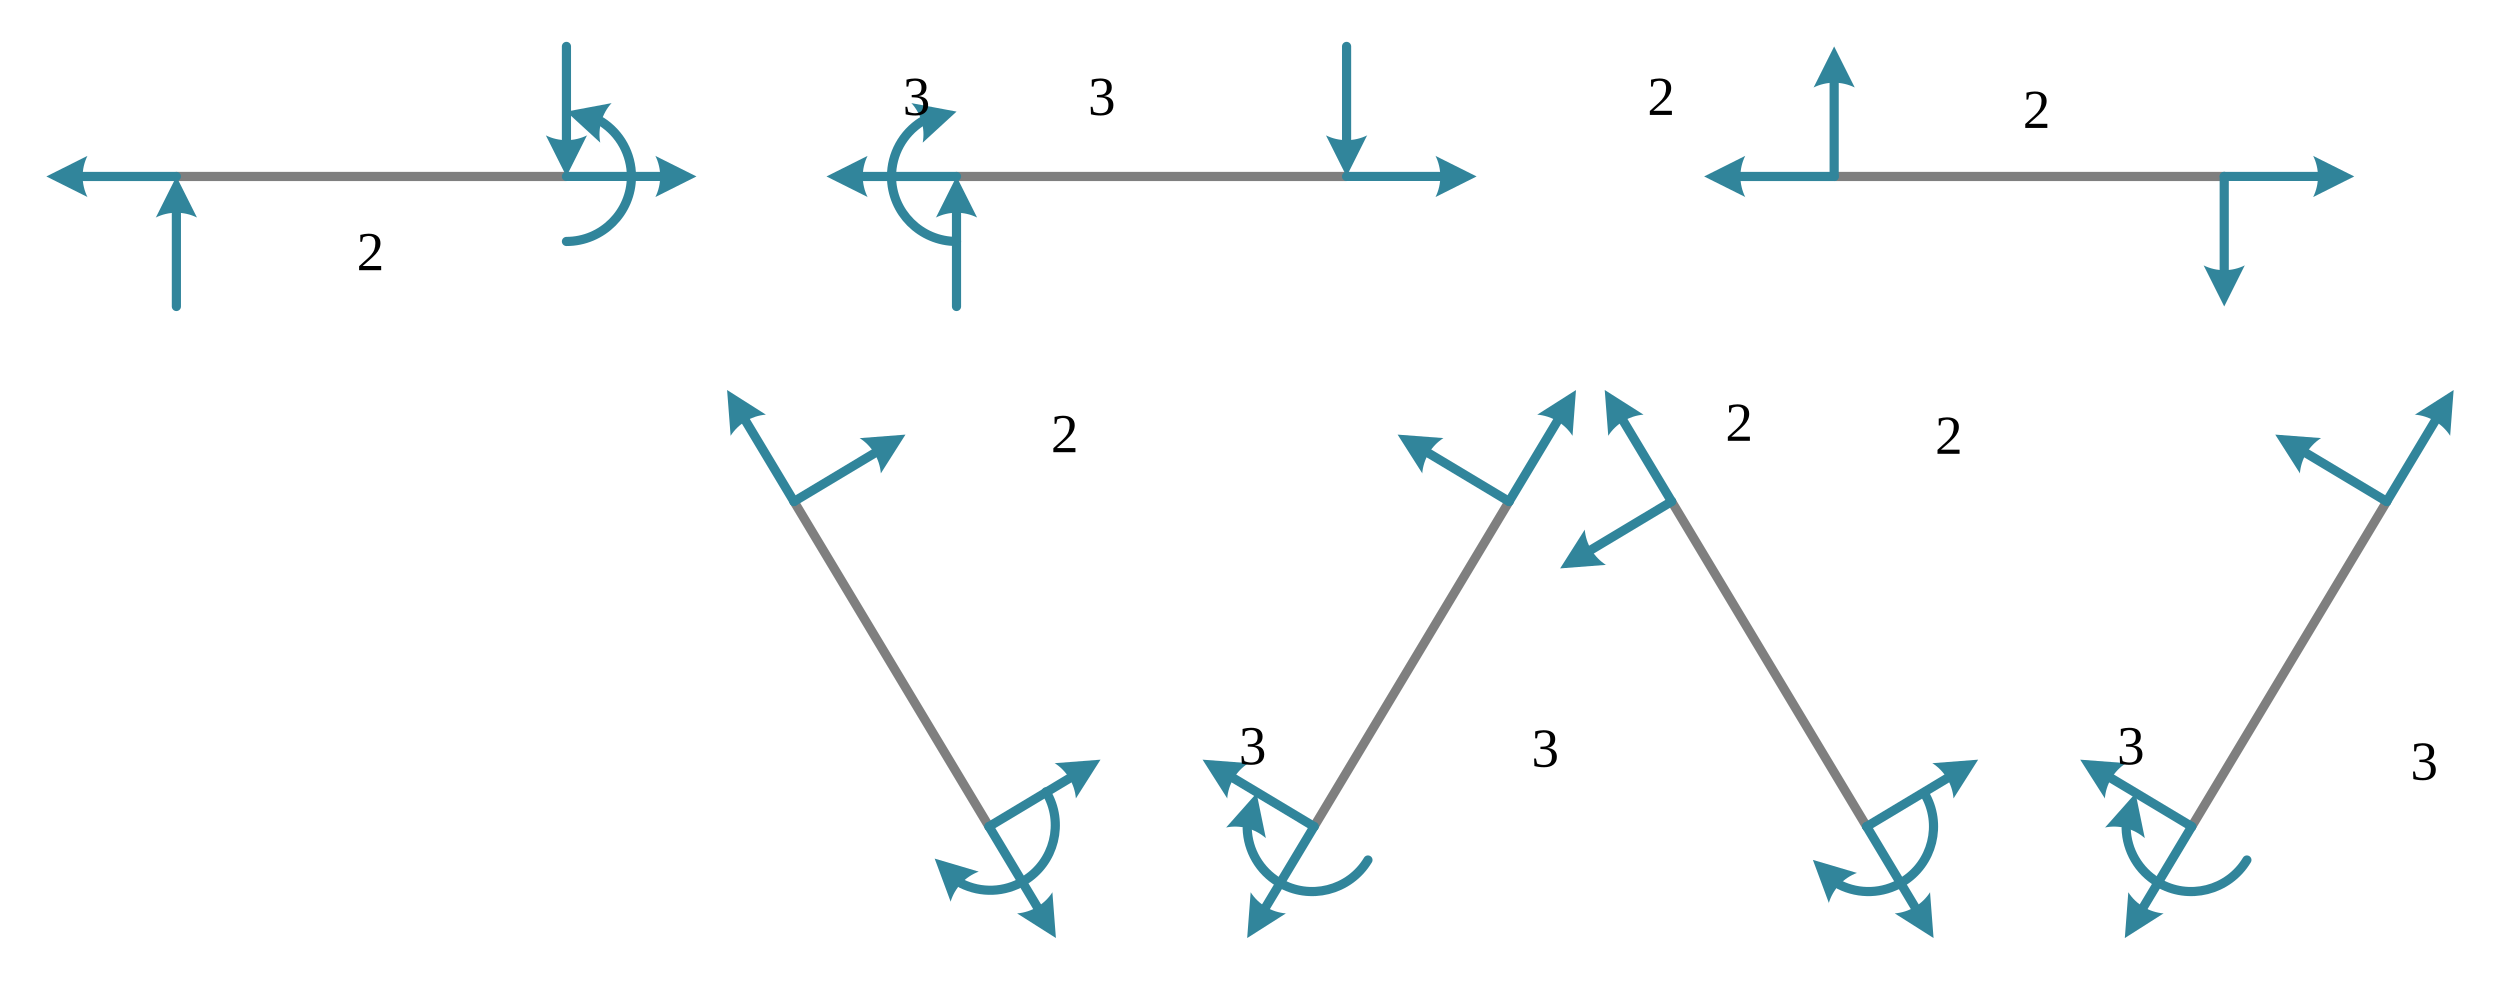
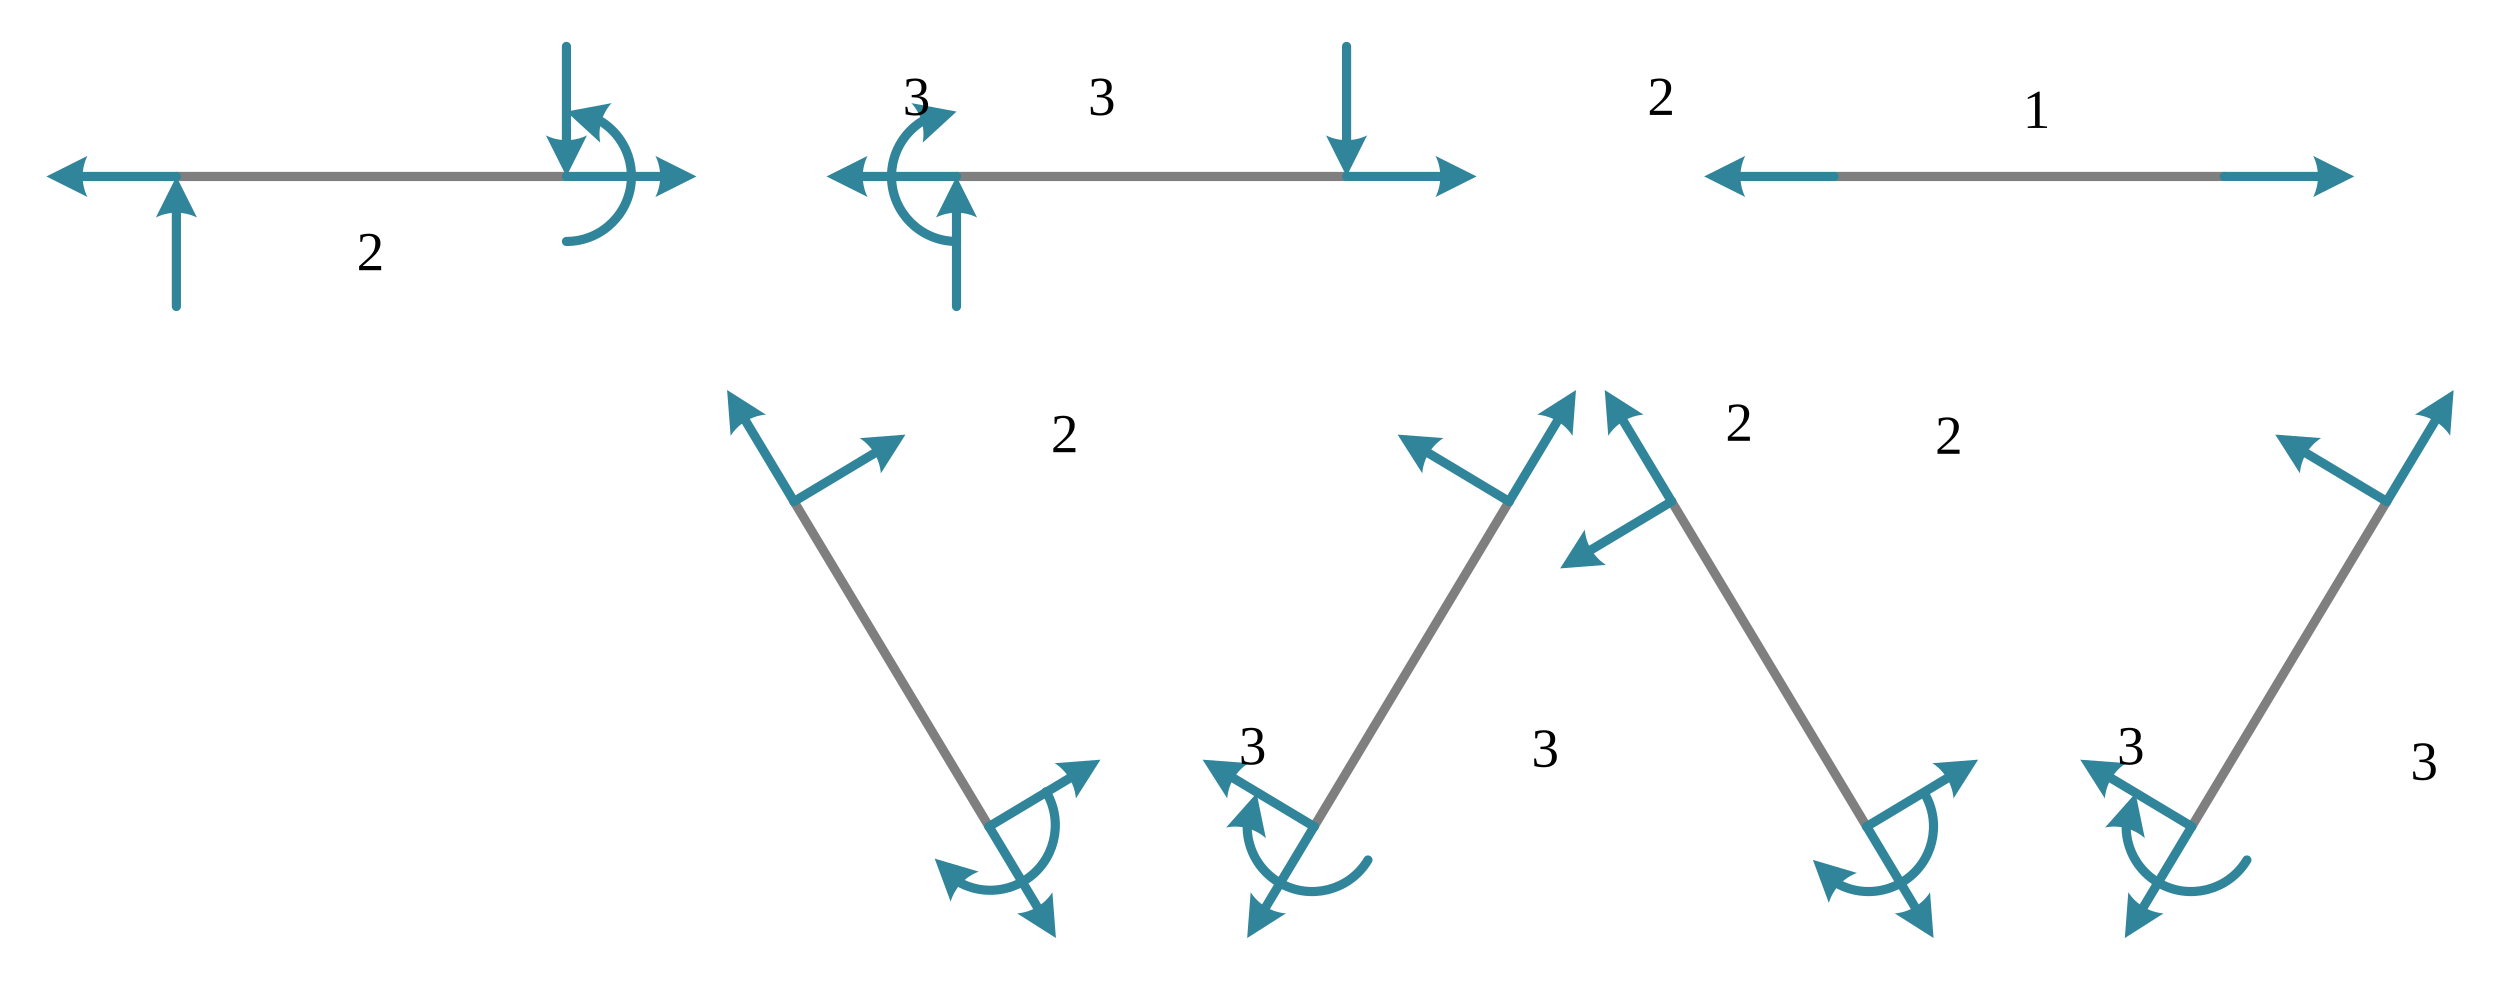
<svg xmlns="http://www.w3.org/2000/svg" xmlns:ns1="http://schemas.microsoft.com/visio/2003/SVGExtensions/" xmlns:xlink="http://www.w3.org/1999/xlink" width="7.57in" height="2.981in" viewBox="0 0 545.034 214.6" xml:space="preserve" color-interpolation-filters="sRGB" class="st7">
  <ns1:documentProperties ns1:langID="1043" ns1:metric="true" ns1:viewMarkup="false" />
  <style type="text/css">
	
		.st1 {stroke:#000000;stroke-linecap:round;stroke-linejoin:round;stroke-opacity:0.5;stroke-width:2}
		.st2 {marker-start:url(#mrkr5-27);stroke:#31859b;stroke-linecap:round;stroke-linejoin:round;stroke-width:2}
		.st3 {fill:#31859b;fill-opacity:1;stroke:#31859b;stroke-opacity:1;stroke-width:0.442}
		.st4 {marker-end:url(#mrkr5-48);stroke:#31859b;stroke-linecap:round;stroke-linejoin:round;stroke-width:2}
		.st5 {fill:none;stroke:none;stroke-linecap:round;stroke-linejoin:round;stroke-width:0.75}
		.st6 {fill:#000000;font-family:Times New Roman;font-size:1em}
		.st7 {fill:none;fill-rule:evenodd;font-size:12px;overflow:visible;stroke-linecap:square;stroke-miterlimit:3}
	
	</style>
  <defs id="Markers">
    <g id="lend5">
      <path d="M 2 1 L 0 0 L 1.981 -0.993 C 1.672 -0.365 1.673 0.373 1.985 1 " style="stroke:none" />
    </g>
    <marker id="mrkr5-27" class="st3" ns1:arrowType="5" ns1:arrowSize="2" ns1:setback="3.775" refX="3.775" orient="auto" markerUnits="strokeWidth" overflow="visible">
      <use xlink:href="#lend5" transform="scale(2.26) " />
    </marker>
    <marker id="mrkr5-48" class="st3" ns1:arrowType="5" ns1:arrowSize="2" ns1:setback="3.775" refX="-3.775" orient="auto" markerUnits="strokeWidth" overflow="visible">
      <use xlink:href="#lend5" transform="scale(-2.26,-2.26) " />
    </marker>
  </defs>
  <g ns1:mID="0" ns1:index="1" ns1:groupContext="foregroundPage">
    <ns1:pageProperties ns1:drawingScale="0.0393701" ns1:pageScale="0.0393701" ns1:drawingUnits="24" ns1:shadowOffsetX="8.50394" ns1:shadowOffsetY="-8.50394" />
-     <g id="shape550-1" ns1:mID="550" ns1:groupContext="shape" transform="translate(38.4535,-176.146)">
+     <g id="shape1579-1" ns1:mID="1579" ns1:groupContext="shape" transform="translate(38.4535,-176.146)">
      <path d="M0 214.6 L85.04 214.6" class="st1" />
    </g>
-     <g id="shape551-4" ns1:mID="551" ns1:groupContext="shape" transform="translate(399.871,-176.146)">
+     <g id="shape1580-4" ns1:mID="1580" ns1:groupContext="shape" transform="translate(399.871,-176.146)">
      <path d="M0 214.6 L85.04 214.6" class="st1" />
    </g>
-     <g id="shape552-7" ns1:mID="552" ns1:groupContext="shape" transform="translate(548.455,-1.09099) rotate(59.0362)">
-       <path d="M0 214.6 L82.64 214.6" class="st1" />
-     </g>
-     <g id="shape553-10" ns1:mID="553" ns1:groupContext="shape" transform="translate(513.022,219.73) rotate(120.964)">
-       <path d="M0 214.6 L82.64 214.6" class="st1" />
-     </g>
-     <g id="shape554-13" ns1:mID="554" ns1:groupContext="shape" transform="translate(704.361,219.73) rotate(120.964)">
-       <path d="M0 214.6 L82.64 214.6" class="st1" />
-     </g>
-     <g id="shape555-16" ns1:mID="555" ns1:groupContext="shape" transform="translate(357.117,-1.09099) rotate(59.0362)">
-       <path d="M0 214.6 L82.64 214.6" class="st1" />
-     </g>
-     <g id="shape556-19" ns1:mID="556" ns1:groupContext="shape" transform="translate(208.532,-176.146)">
+     <g id="shape1581-7" ns1:mID="1581" ns1:groupContext="shape" transform="translate(548.455,-1.09099) rotate(59.0362)">
+       <path d="M0 214.6 L82.64 214.6" class="st1" />
+     </g>
+     <g id="shape1582-10" ns1:mID="1582" ns1:groupContext="shape" transform="translate(513.022,219.73) rotate(120.964)">
+       <path d="M0 214.6 L82.64 214.6" class="st1" />
+     </g>
+     <g id="shape1583-13" ns1:mID="1583" ns1:groupContext="shape" transform="translate(704.361,219.73) rotate(120.964)">
+       <path d="M0 214.6 L82.64 214.6" class="st1" />
+     </g>
+     <g id="shape1584-16" ns1:mID="1584" ns1:groupContext="shape" transform="translate(357.117,-1.09099) rotate(59.0362)">
+       <path d="M0 214.6 L82.64 214.6" class="st1" />
+     </g>
+     <g id="shape1585-19" ns1:mID="1585" ns1:groupContext="shape" transform="translate(208.532,-176.146)">
      <path d="M0 214.6 L85.04 214.6" class="st1" />
    </g>
-     <g id="shape557-22" ns1:mID="557" ns1:groupContext="shape" transform="translate(10.107,-176.146)">
-       <path d="M7.55 214.6 L7.91 214.6 L28.35 214.6" class="st2" />
-     </g>
-     <g id="shape558-28" ns1:mID="558" ns1:groupContext="shape" transform="translate(253.053,38.4535) rotate(90)">
-       <path d="M7.55 214.6 L7.91 214.6 L28.35 214.6" class="st2" />
-     </g>
-     <g id="shape559-33" ns1:mID="559" ns1:groupContext="shape" transform="translate(-91.1068,38.4535) rotate(-90)">
-       <path d="M7.55 214.6 L7.91 214.6 L28.35 214.6" class="st2" />
-     </g>
-     <g id="shape560-38" ns1:mID="560" ns1:groupContext="shape" transform="translate(151.839,253.053) rotate(180)">
-       <path d="M7.55 214.6 L7.91 214.6 L28.35 214.6" class="st2" />
-     </g>
-     <g id="shape561-43" ns1:mID="561" ns1:groupContext="shape" transform="translate(338.093,52.6267) rotate(90) scale(-1,1)">
-       <path d="M-0 214.6 A14.173 14.173 0 0 1 14.17 200.43 A14.173 14.173 0 0 1 26.14 207 L26.24 207.35" class="st4" />
-     </g>
-     <g id="shape562-49" ns1:mID="562" ns1:groupContext="shape" transform="translate(423.132,38.4535) rotate(90)">
-       <path d="M7.55 214.6 L7.91 214.6 L28.35 214.6" class="st2" />
-     </g>
-     <g id="shape563-54" ns1:mID="563" ns1:groupContext="shape" transform="translate(180.186,-176.146)">
-       <path d="M7.55 214.6 L7.91 214.6 L28.35 214.6" class="st2" />
-     </g>
-     <g id="shape564-59" ns1:mID="564" ns1:groupContext="shape" transform="translate(-6.06747,52.6267) rotate(-90)">
-       <path d="M-0 214.6 A14.173 14.173 0 0 1 14.17 200.43 A14.173 14.173 0 0 1 26.14 207 L26.24 207.35" class="st4" />
-     </g>
-     <g id="shape565-64" ns1:mID="565" ns1:groupContext="shape" transform="translate(342.533,-25.398) rotate(59.0362)">
-       <path d="M7.55 214.6 L7.91 214.6 L28.35 214.6" class="st2" />
-     </g>
-     <g id="shape566-69" ns1:mID="566" ns1:groupContext="shape" transform="translate(307.817,278.753) rotate(149.036)">
-       <path d="M7.55 214.6 L7.91 214.6 L28.35 214.6" class="st2" />
-     </g>
-     <g id="shape567-74" ns1:mID="567" ns1:groupContext="shape" transform="translate(321.918,253.053) rotate(180)">
-       <path d="M7.55 214.6 L7.91 214.6 L28.35 214.6" class="st2" />
-     </g>
-     <g id="shape568-79" ns1:mID="568" ns1:groupContext="shape" transform="translate(78.9719,38.4535) rotate(-90)">
-       <path d="M7.55 214.6 L7.91 214.6 L28.35 214.6" class="st2" />
-     </g>
-     <g id="shape569-84" ns1:mID="569" ns1:groupContext="shape" transform="translate(371.524,-176.146)">
-       <path d="M7.55 214.6 L7.91 214.6 L28.35 214.6" class="st2" />
-     </g>
-     <g id="shape570-89" ns1:mID="570" ns1:groupContext="shape" transform="translate(513.257,253.053) rotate(180)">
-       <path d="M7.55 214.6 L7.91 214.6 L28.35 214.6" class="st2" />
-     </g>
-     <g id="shape571-94" ns1:mID="571" ns1:groupContext="shape" transform="translate(718.945,195.424) rotate(120.964)">
-       <path d="M7.55 214.6 L7.91 214.6 L28.35 214.6" class="st2" />
-     </g>
-     <g id="shape572-99" ns1:mID="572" ns1:groupContext="shape" transform="translate(606.447,-89.2822) rotate(30.9638)">
-       <path d="M7.55 214.6 L7.91 214.6 L28.35 214.6" class="st2" />
-     </g>
-     <g id="shape573-104" ns1:mID="573" ns1:groupContext="shape" transform="translate(533.871,-25.398) rotate(59.0362)">
-       <path d="M7.55 214.6 L7.91 214.6 L28.35 214.6" class="st2" />
-     </g>
-     <g id="shape574-109" ns1:mID="574" ns1:groupContext="shape" transform="translate(229.72,-60.1138) rotate(-30.9638)">
-       <path d="M7.55 214.6 L7.91 214.6 L28.35 214.6" class="st2" />
-     </g>
-     <g id="shape575-114" ns1:mID="575" ns1:groupContext="shape" transform="translate(527.606,195.424) rotate(120.964)">
-       <path d="M7.55 214.6 L7.91 214.6 L28.35 214.6" class="st2" />
-     </g>
-     <g id="shape576-119" ns1:mID="576" ns1:groupContext="shape" transform="translate(415.109,-89.2821) rotate(30.9638)">
-       <path d="M7.55 214.6 L7.91 214.6 L28.35 214.6" class="st2" />
-     </g>
-     <g id="shape577-124" ns1:mID="577" ns1:groupContext="shape" transform="translate(279.222,94.0819) rotate(-59.0362)">
-       <path d="M7.55 214.6 L7.91 214.6 L28.35 214.6" class="st2" />
-     </g>
-     <g id="shape578-129" ns1:mID="578" ns1:groupContext="shape" transform="translate(563.927,-18.416) rotate(30.9638)">
-       <path d="M7.55 214.6 L7.91 214.6 L28.35 214.6" class="st2" />
-     </g>
-     <g id="shape579-134" ns1:mID="579" ns1:groupContext="shape" transform="translate(237.524,314.903) rotate(-120.964)">
-       <path d="M7.55 214.6 L7.91 214.6 L28.35 214.6" class="st2" />
-     </g>
-     <g id="shape580-139" ns1:mID="580" ns1:groupContext="shape" transform="translate(541.675,349.619) rotate(149.036)">
-       <path d="M7.55 214.6 L7.91 214.6 L28.35 214.6" class="st2" />
-     </g>
-     <g id="shape581-144" ns1:mID="581" ns1:groupContext="shape" transform="translate(379.442,371.495) rotate(-149.036)">
-       <path d="M-0 214.6 A14.173 14.173 0 0 1 14.17 200.43 A14.173 14.173 0 0 1 26.14 207 L26.24 207.35" class="st4" />
-     </g>
-     <g id="shape582-149" ns1:mID="582" ns1:groupContext="shape" transform="translate(529.929,356.911) rotate(149.036)">
-       <path d="M-0 214.6 A14.173 14.173 0 0 1 14.17 200.43 A14.173 14.173 0 0 1 26.14 207 L26.24 207.35" class="st4" />
-     </g>
-     <g id="shape583-154" ns1:mID="583" ns1:groupContext="shape" transform="translate(46.1854,314.903) rotate(-120.964)">
-       <path d="M7.55 214.6 L7.91 214.6 L28.35 214.6" class="st2" />
-     </g>
-     <g id="shape584-159" ns1:mID="584" ns1:groupContext="shape" transform="translate(350.336,349.619) rotate(149.036)">
-       <path d="M7.55 214.6 L7.91 214.6 L28.35 214.6" class="st2" />
-     </g>
-     <g id="shape585-164" ns1:mID="585" ns1:groupContext="shape" transform="translate(338.466,356.628) rotate(149.036)">
-       <path d="M-0 214.6 A14.173 14.173 0 0 1 14.17 200.43 A14.173 14.173 0 0 1 26.14 207 L26.24 207.35" class="st4" />
-     </g>
-     <g id="shape586-169" ns1:mID="586" ns1:groupContext="shape" transform="translate(87.8832,94.0819) rotate(-59.0362)">
-       <path d="M7.55 214.6 L7.91 214.6 L28.35 214.6" class="st2" />
-     </g>
-     <g id="shape587-174" ns1:mID="587" ns1:groupContext="shape" transform="translate(372.589,-18.416) rotate(30.9638)">
-       <path d="M7.55 214.6 L7.91 214.6 L28.35 214.6" class="st2" />
-     </g>
-     <g id="shape588-179" ns1:mID="588" ns1:groupContext="shape" transform="translate(187.82,371.496) rotate(-149.036)">
-       <path d="M-0 214.6 A14.173 14.173 0 0 1 14.17 200.43 A14.173 14.173 0 0 1 26.14 207 L26.24 207.35" class="st4" />
-     </g>
-     <g id="shape589-184" ns1:mID="589" ns1:groupContext="shape" transform="translate(15.7763,-148.154)">
-       <ns1:textBlock ns1:margins="rect(4,4,4,4)" ns1:tabSpace="42.5197" />
-       <ns1:textRect cx="10.984" cy="203.438" width="21.97" height="22.323" />
-       <rect x="0" y="192.277" width="21.968" height="22.323" class="st5" />
-       <text x="7.98" y="207.04" class="st6" ns1:langID="1043">
-         <ns1:paragraph ns1:horizAlign="1" />
-         <ns1:tabList />2</text>
-     </g>
-     <g id="shape590-187" ns1:mID="590" ns1:groupContext="shape" transform="translate(134.831,-181.993)">
-       <ns1:textBlock ns1:margins="rect(4,4,4,4)" ns1:tabSpace="42.5197" />
-       <ns1:textRect cx="10.984" cy="203.438" width="21.97" height="22.323" />
-       <rect x="0" y="192.277" width="21.968" height="22.323" class="st5" />
-       <text x="7.98" y="207.04" class="st6" ns1:langID="1043">
-         <ns1:paragraph ns1:horizAlign="1" />
-         <ns1:tabList />3</text>
-     </g>
-     <g id="shape591-190" ns1:mID="591" ns1:groupContext="shape" transform="translate(175.225,-181.993)">
-       <ns1:textBlock ns1:margins="rect(4,4,4,4)" ns1:tabSpace="42.5197" />
-       <ns1:textRect cx="10.984" cy="203.438" width="21.97" height="22.323" />
-       <rect x="0" y="192.277" width="21.968" height="22.323" class="st5" />
-       <text x="7.98" y="207.04" class="st6" ns1:langID="1043">
-         <ns1:paragraph ns1:horizAlign="1" />
-         <ns1:tabList />3</text>
-     </g>
-     <g id="shape592-193" ns1:mID="592" ns1:groupContext="shape" transform="translate(297.172,-181.993)">
-       <ns1:textBlock ns1:margins="rect(4,4,4,4)" ns1:tabSpace="42.5197" />
-       <ns1:textRect cx="10.984" cy="203.438" width="21.97" height="22.323" />
-       <rect x="0" y="192.277" width="21.968" height="22.323" class="st5" />
-       <text x="7.98" y="207.04" class="st6" ns1:langID="1043">
-         <ns1:paragraph ns1:horizAlign="1" />
-         <ns1:tabList />2</text>
-     </g>
-     <g id="shape593-196" ns1:mID="593" ns1:groupContext="shape" transform="translate(379.022,-179.158)">
-       <ns1:textBlock ns1:margins="rect(4,4,4,4)" ns1:tabSpace="42.5197" />
-       <ns1:textRect cx="10.984" cy="203.438" width="21.97" height="22.323" />
-       <rect x="0" y="192.277" width="21.968" height="22.323" class="st5" />
-       <text x="7.98" y="207.04" class="st6" ns1:langID="1043">
-         <ns1:paragraph ns1:horizAlign="1" />
-         <ns1:tabList />2</text>
-     </g>
-     <g id="shape594-199" ns1:mID="594" ns1:groupContext="shape" transform="translate(489.573,-179.158)">
-       <ns1:textBlock ns1:margins="rect(4,4,4,4)" ns1:tabSpace="42.5197" />
-       <ns1:textRect cx="10.984" cy="203.438" width="21.97" height="22.323" />
-       <rect x="0" y="192.277" width="21.968" height="22.323" class="st5" />
-       <text x="7.98" y="207.04" class="st6" ns1:langID="1043">
-         <ns1:paragraph ns1:horizAlign="1" />
-         <ns1:tabList />2</text>
-     </g>
-     <g id="shape595-202" ns1:mID="595" ns1:groupContext="shape" transform="translate(167.132,-108.469)">
-       <ns1:textBlock ns1:margins="rect(4,4,4,4)" ns1:tabSpace="42.5197" />
-       <ns1:textRect cx="10.984" cy="203.438" width="21.97" height="22.323" />
-       <rect x="0" y="192.277" width="21.968" height="22.323" class="st5" />
-       <text x="7.98" y="207.04" class="st6" ns1:langID="1043">
-         <ns1:paragraph ns1:horizAlign="1" />
-         <ns1:tabList />2</text>
-     </g>
-     <g id="shape596-205" ns1:mID="596" ns1:groupContext="shape" transform="translate(314.179,-110.949)">
-       <ns1:textBlock ns1:margins="rect(4,4,4,4)" ns1:tabSpace="42.5197" />
-       <ns1:textRect cx="10.984" cy="203.438" width="21.97" height="22.323" />
-       <rect x="0" y="192.277" width="21.968" height="22.323" class="st5" />
-       <text x="7.98" y="207.04" class="st6" ns1:langID="1043">
-         <ns1:paragraph ns1:horizAlign="1" />
-         <ns1:tabList />2</text>
-     </g>
-     <g id="shape597-208" ns1:mID="597" ns1:groupContext="shape" transform="translate(359.888,-108.115)">
-       <ns1:textBlock ns1:margins="rect(4,4,4,4)" ns1:tabSpace="42.5197" />
-       <ns1:textRect cx="10.984" cy="203.438" width="21.97" height="22.323" />
-       <rect x="0" y="192.277" width="21.968" height="22.323" class="st5" />
-       <text x="7.98" y="207.04" class="st6" ns1:langID="1043">
-         <ns1:paragraph ns1:horizAlign="1" />
-         <ns1:tabList />2</text>
-     </g>
-     <g id="shape598-211" ns1:mID="598" ns1:groupContext="shape" transform="translate(506.581,-108.115)">
-       <ns1:textBlock ns1:margins="rect(4,4,4,4)" ns1:tabSpace="42.5197" />
-       <ns1:textRect cx="10.984" cy="203.438" width="21.97" height="22.323" />
-       <rect x="0" y="192.277" width="21.968" height="22.323" class="st5" />
-       <text x="7.98" y="207.04" class="st6" ns1:langID="1043">
-         <ns1:paragraph ns1:horizAlign="1" />
-         <ns1:tabList />2</text>
-     </g>
-     <g id="shape599-214" ns1:mID="599" ns1:groupContext="shape" transform="translate(463.526,-37.0714)">
-       <ns1:textBlock ns1:margins="rect(4,4,4,4)" ns1:tabSpace="42.5197" />
-       <ns1:textRect cx="10.984" cy="203.438" width="21.97" height="22.323" />
-       <rect x="0" y="192.277" width="21.968" height="22.323" class="st5" />
-       <text x="7.98" y="207.04" class="st6" ns1:langID="1043">
-         <ns1:paragraph ns1:horizAlign="1" />
-         <ns1:tabList />3</text>
-     </g>
-     <g id="shape600-217" ns1:mID="600" ns1:groupContext="shape" transform="translate(399.57,-40.4375)">
-       <ns1:textBlock ns1:margins="rect(4,4,4,4)" ns1:tabSpace="42.5197" />
-       <ns1:textRect cx="10.984" cy="203.438" width="21.97" height="22.323" />
-       <rect x="0" y="192.277" width="21.968" height="22.323" class="st5" />
-       <text x="7.98" y="207.04" class="st6" ns1:langID="1043">
-         <ns1:paragraph ns1:horizAlign="1" />
-         <ns1:tabList />3</text>
-     </g>
-     <g id="shape601-220" ns1:mID="601" ns1:groupContext="shape" transform="translate(271.904,-39.906)">
-       <ns1:textBlock ns1:margins="rect(4,4,4,4)" ns1:tabSpace="42.5197" />
-       <ns1:textRect cx="10.984" cy="203.438" width="21.97" height="22.323" />
-       <rect x="0" y="192.277" width="21.968" height="22.323" class="st5" />
-       <text x="7.98" y="207.04" class="st6" ns1:langID="1043">
-         <ns1:paragraph ns1:horizAlign="1" />
-         <ns1:tabList />3</text>
-     </g>
-     <g id="shape602-223" ns1:mID="602" ns1:groupContext="shape" transform="translate(208.107,-40.4375)">
-       <ns1:textBlock ns1:margins="rect(4,4,4,4)" ns1:tabSpace="42.5197" />
-       <ns1:textRect cx="10.984" cy="203.438" width="21.97" height="22.323" />
-       <rect x="0" y="192.277" width="21.968" height="22.323" class="st5" />
-       <text x="7.98" y="207.04" class="st6" ns1:langID="1043">
-         <ns1:paragraph ns1:horizAlign="1" />
-         <ns1:tabList />3</text>
-     </g>
-     <g id="shape1491-226" ns1:mID="1491" ns1:groupContext="shape" transform="translate(614.471,10.1071) rotate(90)">
-       <path d="M7.55 214.6 L7.91 214.6 L28.35 214.6" class="st2" />
-     </g>
-     <g id="shape1492-231" ns1:mID="1492" ns1:groupContext="shape" transform="translate(270.31,66.8) rotate(-90)">
-       <path d="M7.55 214.6 L7.91 214.6 L28.35 214.6" class="st2" />
+     <g id="shape1586-22" ns1:mID="1586" ns1:groupContext="shape" transform="translate(10.107,-176.146)">
+       <path d="M7.55 214.6 L7.91 214.6 L28.35 214.6" class="st2" />
+     </g>
+     <g id="shape1587-28" ns1:mID="1587" ns1:groupContext="shape" transform="translate(253.053,38.4535) rotate(90)">
+       <path d="M7.55 214.6 L7.91 214.6 L28.35 214.6" class="st2" />
+     </g>
+     <g id="shape1588-33" ns1:mID="1588" ns1:groupContext="shape" transform="translate(-91.1068,38.4535) rotate(-90)">
+       <path d="M7.55 214.6 L7.91 214.6 L28.35 214.6" class="st2" />
+     </g>
+     <g id="shape1589-38" ns1:mID="1589" ns1:groupContext="shape" transform="translate(151.839,253.053) rotate(180)">
+       <path d="M7.55 214.6 L7.91 214.6 L28.35 214.6" class="st2" />
+     </g>
+     <g id="shape1590-43" ns1:mID="1590" ns1:groupContext="shape" transform="translate(338.093,52.6267) rotate(90) scale(-1,1)">
+       <path d="M-0 214.6 A14.173 14.173 0 0 1 14.17 200.43 A14.173 14.173 0 0 1 26.14 207 L26.24 207.35" class="st4" />
+     </g>
+     <g id="shape1591-49" ns1:mID="1591" ns1:groupContext="shape" transform="translate(423.132,38.4535) rotate(90)">
+       <path d="M7.55 214.6 L7.91 214.6 L28.35 214.6" class="st2" />
+     </g>
+     <g id="shape1592-54" ns1:mID="1592" ns1:groupContext="shape" transform="translate(180.186,-176.146)">
+       <path d="M7.55 214.6 L7.91 214.6 L28.35 214.6" class="st2" />
+     </g>
+     <g id="shape1593-59" ns1:mID="1593" ns1:groupContext="shape" transform="translate(-6.06747,52.6267) rotate(-90)">
+       <path d="M-0 214.6 A14.173 14.173 0 0 1 14.17 200.43 A14.173 14.173 0 0 1 26.14 207 L26.24 207.35" class="st4" />
+     </g>
+     <g id="shape1594-64" ns1:mID="1594" ns1:groupContext="shape" transform="translate(342.533,-25.398) rotate(59.0362)">
+       <path d="M7.55 214.6 L7.91 214.6 L28.35 214.6" class="st2" />
+     </g>
+     <g id="shape1595-69" ns1:mID="1595" ns1:groupContext="shape" transform="translate(307.817,278.753) rotate(149.036)">
+       <path d="M7.55 214.6 L7.91 214.6 L28.35 214.6" class="st2" />
+     </g>
+     <g id="shape1596-74" ns1:mID="1596" ns1:groupContext="shape" transform="translate(321.918,253.053) rotate(180)">
+       <path d="M7.55 214.6 L7.91 214.6 L28.35 214.6" class="st2" />
+     </g>
+     <g id="shape1597-79" ns1:mID="1597" ns1:groupContext="shape" transform="translate(78.9719,38.4535) rotate(-90)">
+       <path d="M7.55 214.6 L7.91 214.6 L28.35 214.6" class="st2" />
+     </g>
+     <g id="shape1598-84" ns1:mID="1598" ns1:groupContext="shape" transform="translate(371.524,-176.146)">
+       <path d="M7.55 214.6 L7.91 214.6 L28.35 214.6" class="st2" />
+     </g>
+     <g id="shape1599-89" ns1:mID="1599" ns1:groupContext="shape" transform="translate(513.257,253.053) rotate(180)">
+       <path d="M7.55 214.6 L7.91 214.6 L28.35 214.6" class="st2" />
+     </g>
+     <g id="shape1600-94" ns1:mID="1600" ns1:groupContext="shape" transform="translate(718.945,195.424) rotate(120.964)">
+       <path d="M7.55 214.6 L7.91 214.6 L28.35 214.6" class="st2" />
+     </g>
+     <g id="shape1601-99" ns1:mID="1601" ns1:groupContext="shape" transform="translate(606.447,-89.2822) rotate(30.9638)">
+       <path d="M7.55 214.6 L7.91 214.6 L28.35 214.6" class="st2" />
+     </g>
+     <g id="shape1602-104" ns1:mID="1602" ns1:groupContext="shape" transform="translate(533.871,-25.398) rotate(59.0362)">
+       <path d="M7.55 214.6 L7.91 214.6 L28.35 214.6" class="st2" />
+     </g>
+     <g id="shape1603-109" ns1:mID="1603" ns1:groupContext="shape" transform="translate(229.72,-60.1138) rotate(-30.9638)">
+       <path d="M7.55 214.6 L7.91 214.6 L28.35 214.6" class="st2" />
+     </g>
+     <g id="shape1604-114" ns1:mID="1604" ns1:groupContext="shape" transform="translate(527.606,195.424) rotate(120.964)">
+       <path d="M7.55 214.6 L7.91 214.6 L28.35 214.6" class="st2" />
+     </g>
+     <g id="shape1605-119" ns1:mID="1605" ns1:groupContext="shape" transform="translate(415.109,-89.2821) rotate(30.9638)">
+       <path d="M7.55 214.6 L7.91 214.6 L28.35 214.6" class="st2" />
+     </g>
+     <g id="shape1606-124" ns1:mID="1606" ns1:groupContext="shape" transform="translate(279.222,94.0819) rotate(-59.0362)">
+       <path d="M7.55 214.6 L7.91 214.6 L28.35 214.6" class="st2" />
+     </g>
+     <g id="shape1607-129" ns1:mID="1607" ns1:groupContext="shape" transform="translate(563.927,-18.416) rotate(30.9638)">
+       <path d="M7.55 214.6 L7.91 214.6 L28.35 214.6" class="st2" />
+     </g>
+     <g id="shape1608-134" ns1:mID="1608" ns1:groupContext="shape" transform="translate(237.524,314.903) rotate(-120.964)">
+       <path d="M7.55 214.6 L7.91 214.6 L28.35 214.6" class="st2" />
+     </g>
+     <g id="shape1609-139" ns1:mID="1609" ns1:groupContext="shape" transform="translate(541.675,349.619) rotate(149.036)">
+       <path d="M7.55 214.6 L7.91 214.6 L28.35 214.6" class="st2" />
+     </g>
+     <g id="shape1610-144" ns1:mID="1610" ns1:groupContext="shape" transform="translate(379.442,371.495) rotate(-149.036)">
+       <path d="M-0 214.6 A14.173 14.173 0 0 1 14.17 200.43 A14.173 14.173 0 0 1 26.14 207 L26.24 207.35" class="st4" />
+     </g>
+     <g id="shape1611-149" ns1:mID="1611" ns1:groupContext="shape" transform="translate(529.929,356.911) rotate(149.036)">
+       <path d="M-0 214.6 A14.173 14.173 0 0 1 14.17 200.43 A14.173 14.173 0 0 1 26.14 207 L26.24 207.35" class="st4" />
+     </g>
+     <g id="shape1612-154" ns1:mID="1612" ns1:groupContext="shape" transform="translate(46.1854,314.903) rotate(-120.964)">
+       <path d="M7.55 214.6 L7.91 214.6 L28.35 214.6" class="st2" />
+     </g>
+     <g id="shape1613-159" ns1:mID="1613" ns1:groupContext="shape" transform="translate(350.336,349.619) rotate(149.036)">
+       <path d="M7.55 214.6 L7.91 214.6 L28.35 214.6" class="st2" />
+     </g>
+     <g id="shape1614-164" ns1:mID="1614" ns1:groupContext="shape" transform="translate(338.466,356.628) rotate(149.036)">
+       <path d="M-0 214.6 A14.173 14.173 0 0 1 14.17 200.43 A14.173 14.173 0 0 1 26.14 207 L26.24 207.35" class="st4" />
+     </g>
+     <g id="shape1615-169" ns1:mID="1615" ns1:groupContext="shape" transform="translate(87.8832,94.0819) rotate(-59.0362)">
+       <path d="M7.55 214.6 L7.91 214.6 L28.35 214.6" class="st2" />
+     </g>
+     <g id="shape1616-174" ns1:mID="1616" ns1:groupContext="shape" transform="translate(372.589,-18.416) rotate(30.9638)">
+       <path d="M7.55 214.6 L7.91 214.6 L28.35 214.6" class="st2" />
+     </g>
+     <g id="shape1617-179" ns1:mID="1617" ns1:groupContext="shape" transform="translate(187.82,371.496) rotate(-149.036)">
+       <path d="M-0 214.6 A14.173 14.173 0 0 1 14.17 200.43 A14.173 14.173 0 0 1 26.14 207 L26.24 207.35" class="st4" />
+     </g>
+     <g id="shape1618-184" ns1:mID="1618" ns1:groupContext="shape" transform="translate(15.7763,-148.154)">
+       <ns1:textBlock ns1:margins="rect(4,4,4,4)" ns1:tabSpace="42.5197" />
+       <ns1:textRect cx="10.984" cy="203.438" width="21.97" height="22.323" />
+       <rect x="0" y="192.277" width="21.968" height="22.323" class="st5" />
+       <text x="7.98" y="207.04" class="st6" ns1:langID="1043">
+         <ns1:paragraph ns1:horizAlign="1" />
+         <ns1:tabList />2</text>
+     </g>
+     <g id="shape1619-187" ns1:mID="1619" ns1:groupContext="shape" transform="translate(134.831,-181.993)">
+       <ns1:textBlock ns1:margins="rect(4,4,4,4)" ns1:tabSpace="42.5197" />
+       <ns1:textRect cx="10.984" cy="203.438" width="21.97" height="22.323" />
+       <rect x="0" y="192.277" width="21.968" height="22.323" class="st5" />
+       <text x="7.98" y="207.04" class="st6" ns1:langID="1043">
+         <ns1:paragraph ns1:horizAlign="1" />
+         <ns1:tabList />3</text>
+     </g>
+     <g id="shape1620-190" ns1:mID="1620" ns1:groupContext="shape" transform="translate(175.225,-181.993)">
+       <ns1:textBlock ns1:margins="rect(4,4,4,4)" ns1:tabSpace="42.5197" />
+       <ns1:textRect cx="10.984" cy="203.438" width="21.97" height="22.323" />
+       <rect x="0" y="192.277" width="21.968" height="22.323" class="st5" />
+       <text x="7.98" y="207.04" class="st6" ns1:langID="1043">
+         <ns1:paragraph ns1:horizAlign="1" />
+         <ns1:tabList />3</text>
+     </g>
+     <g id="shape1621-193" ns1:mID="1621" ns1:groupContext="shape" transform="translate(297.172,-181.993)">
+       <ns1:textBlock ns1:margins="rect(4,4,4,4)" ns1:tabSpace="42.5197" />
+       <ns1:textRect cx="10.984" cy="203.438" width="21.97" height="22.323" />
+       <rect x="0" y="192.277" width="21.968" height="22.323" class="st5" />
+       <text x="7.98" y="207.04" class="st6" ns1:langID="1043">
+         <ns1:paragraph ns1:horizAlign="1" />
+         <ns1:tabList />2</text>
+     </g>
+     <g id="shape1622-196" ns1:mID="1622" ns1:groupContext="shape" transform="translate(379.022,-179.158)">
+       <ns1:textBlock ns1:margins="rect(4,4,4,4)" ns1:tabSpace="42.5197" />
+       <ns1:textRect cx="10.984" cy="203.438" width="21.97" height="22.323" />
+       <rect x="0" y="192.277" width="21.968" height="22.323" class="st5" />
+       <text x="7.98" y="207.04" class="st6" ns1:langID="1043">
+         <ns1:paragraph ns1:horizAlign="1" />
+         <ns1:tabList />1</text>
+     </g>
+     <g id="shape1623-199" ns1:mID="1623" ns1:groupContext="shape" transform="translate(489.573,-179.158)">
+       <ns1:textBlock ns1:margins="rect(4,4,4,4)" ns1:tabSpace="42.5197" />
+       <ns1:textRect cx="10.984" cy="203.438" width="21.97" height="22.323" />
+       <rect x="0" y="192.277" width="21.968" height="22.323" class="st5" />
+       <text x="7.98" y="207.04" class="st6" ns1:langID="1043">
+         <ns1:paragraph ns1:horizAlign="1" />
+         <ns1:tabList />1</text>
+     </g>
+     <g id="shape1624-202" ns1:mID="1624" ns1:groupContext="shape" transform="translate(167.132,-108.469)">
+       <ns1:textBlock ns1:margins="rect(4,4,4,4)" ns1:tabSpace="42.5197" />
+       <ns1:textRect cx="10.984" cy="203.438" width="21.97" height="22.323" />
+       <rect x="0" y="192.277" width="21.968" height="22.323" class="st5" />
+       <text x="7.98" y="207.04" class="st6" ns1:langID="1043">
+         <ns1:paragraph ns1:horizAlign="1" />
+         <ns1:tabList />2</text>
+     </g>
+     <g id="shape1625-205" ns1:mID="1625" ns1:groupContext="shape" transform="translate(314.179,-110.949)">
+       <ns1:textBlock ns1:margins="rect(4,4,4,4)" ns1:tabSpace="42.5197" />
+       <ns1:textRect cx="10.984" cy="203.438" width="21.97" height="22.323" />
+       <rect x="0" y="192.277" width="21.968" height="22.323" class="st5" />
+       <text x="7.98" y="207.04" class="st6" ns1:langID="1043">
+         <ns1:paragraph ns1:horizAlign="1" />
+         <ns1:tabList />2</text>
+     </g>
+     <g id="shape1626-208" ns1:mID="1626" ns1:groupContext="shape" transform="translate(359.888,-108.115)">
+       <ns1:textBlock ns1:margins="rect(4,4,4,4)" ns1:tabSpace="42.5197" />
+       <ns1:textRect cx="10.984" cy="203.438" width="21.97" height="22.323" />
+       <rect x="0" y="192.277" width="21.968" height="22.323" class="st5" />
+       <text x="7.98" y="207.04" class="st6" ns1:langID="1043">
+         <ns1:paragraph ns1:horizAlign="1" />
+         <ns1:tabList />2</text>
+     </g>
+     <g id="shape1627-211" ns1:mID="1627" ns1:groupContext="shape" transform="translate(506.581,-108.115)">
+       <ns1:textBlock ns1:margins="rect(4,4,4,4)" ns1:tabSpace="42.5197" />
+       <ns1:textRect cx="10.984" cy="203.438" width="21.97" height="22.323" />
+       <rect x="0" y="192.277" width="21.968" height="22.323" class="st5" />
+       <text x="7.98" y="207.04" class="st6" ns1:langID="1043">
+         <ns1:paragraph ns1:horizAlign="1" />
+         <ns1:tabList />2</text>
+     </g>
+     <g id="shape1628-214" ns1:mID="1628" ns1:groupContext="shape" transform="translate(463.526,-37.0714)">
+       <ns1:textBlock ns1:margins="rect(4,4,4,4)" ns1:tabSpace="42.5197" />
+       <ns1:textRect cx="10.984" cy="203.438" width="21.97" height="22.323" />
+       <rect x="0" y="192.277" width="21.968" height="22.323" class="st5" />
+       <text x="7.98" y="207.04" class="st6" ns1:langID="1043">
+         <ns1:paragraph ns1:horizAlign="1" />
+         <ns1:tabList />3</text>
+     </g>
+     <g id="shape1629-217" ns1:mID="1629" ns1:groupContext="shape" transform="translate(399.57,-40.4375)">
+       <ns1:textBlock ns1:margins="rect(4,4,4,4)" ns1:tabSpace="42.5197" />
+       <ns1:textRect cx="10.984" cy="203.438" width="21.97" height="22.323" />
+       <rect x="0" y="192.277" width="21.968" height="22.323" class="st5" />
+       <text x="7.98" y="207.04" class="st6" ns1:langID="1043">
+         <ns1:paragraph ns1:horizAlign="1" />
+         <ns1:tabList />3</text>
+     </g>
+     <g id="shape1630-220" ns1:mID="1630" ns1:groupContext="shape" transform="translate(271.904,-39.906)">
+       <ns1:textBlock ns1:margins="rect(4,4,4,4)" ns1:tabSpace="42.5197" />
+       <ns1:textRect cx="10.984" cy="203.438" width="21.97" height="22.323" />
+       <rect x="0" y="192.277" width="21.968" height="22.323" class="st5" />
+       <text x="7.98" y="207.04" class="st6" ns1:langID="1043">
+         <ns1:paragraph ns1:horizAlign="1" />
+         <ns1:tabList />3</text>
+     </g>
+     <g id="shape1631-223" ns1:mID="1631" ns1:groupContext="shape" transform="translate(208.107,-40.4375)">
+       <ns1:textBlock ns1:margins="rect(4,4,4,4)" ns1:tabSpace="42.5197" />
+       <ns1:textRect cx="10.984" cy="203.438" width="21.97" height="22.323" />
+       <rect x="0" y="192.277" width="21.968" height="22.323" class="st5" />
+       <text x="7.98" y="207.04" class="st6" ns1:langID="1043">
+         <ns1:paragraph ns1:horizAlign="1" />
+         <ns1:tabList />3</text>
    </g>
  </g>
</svg>
